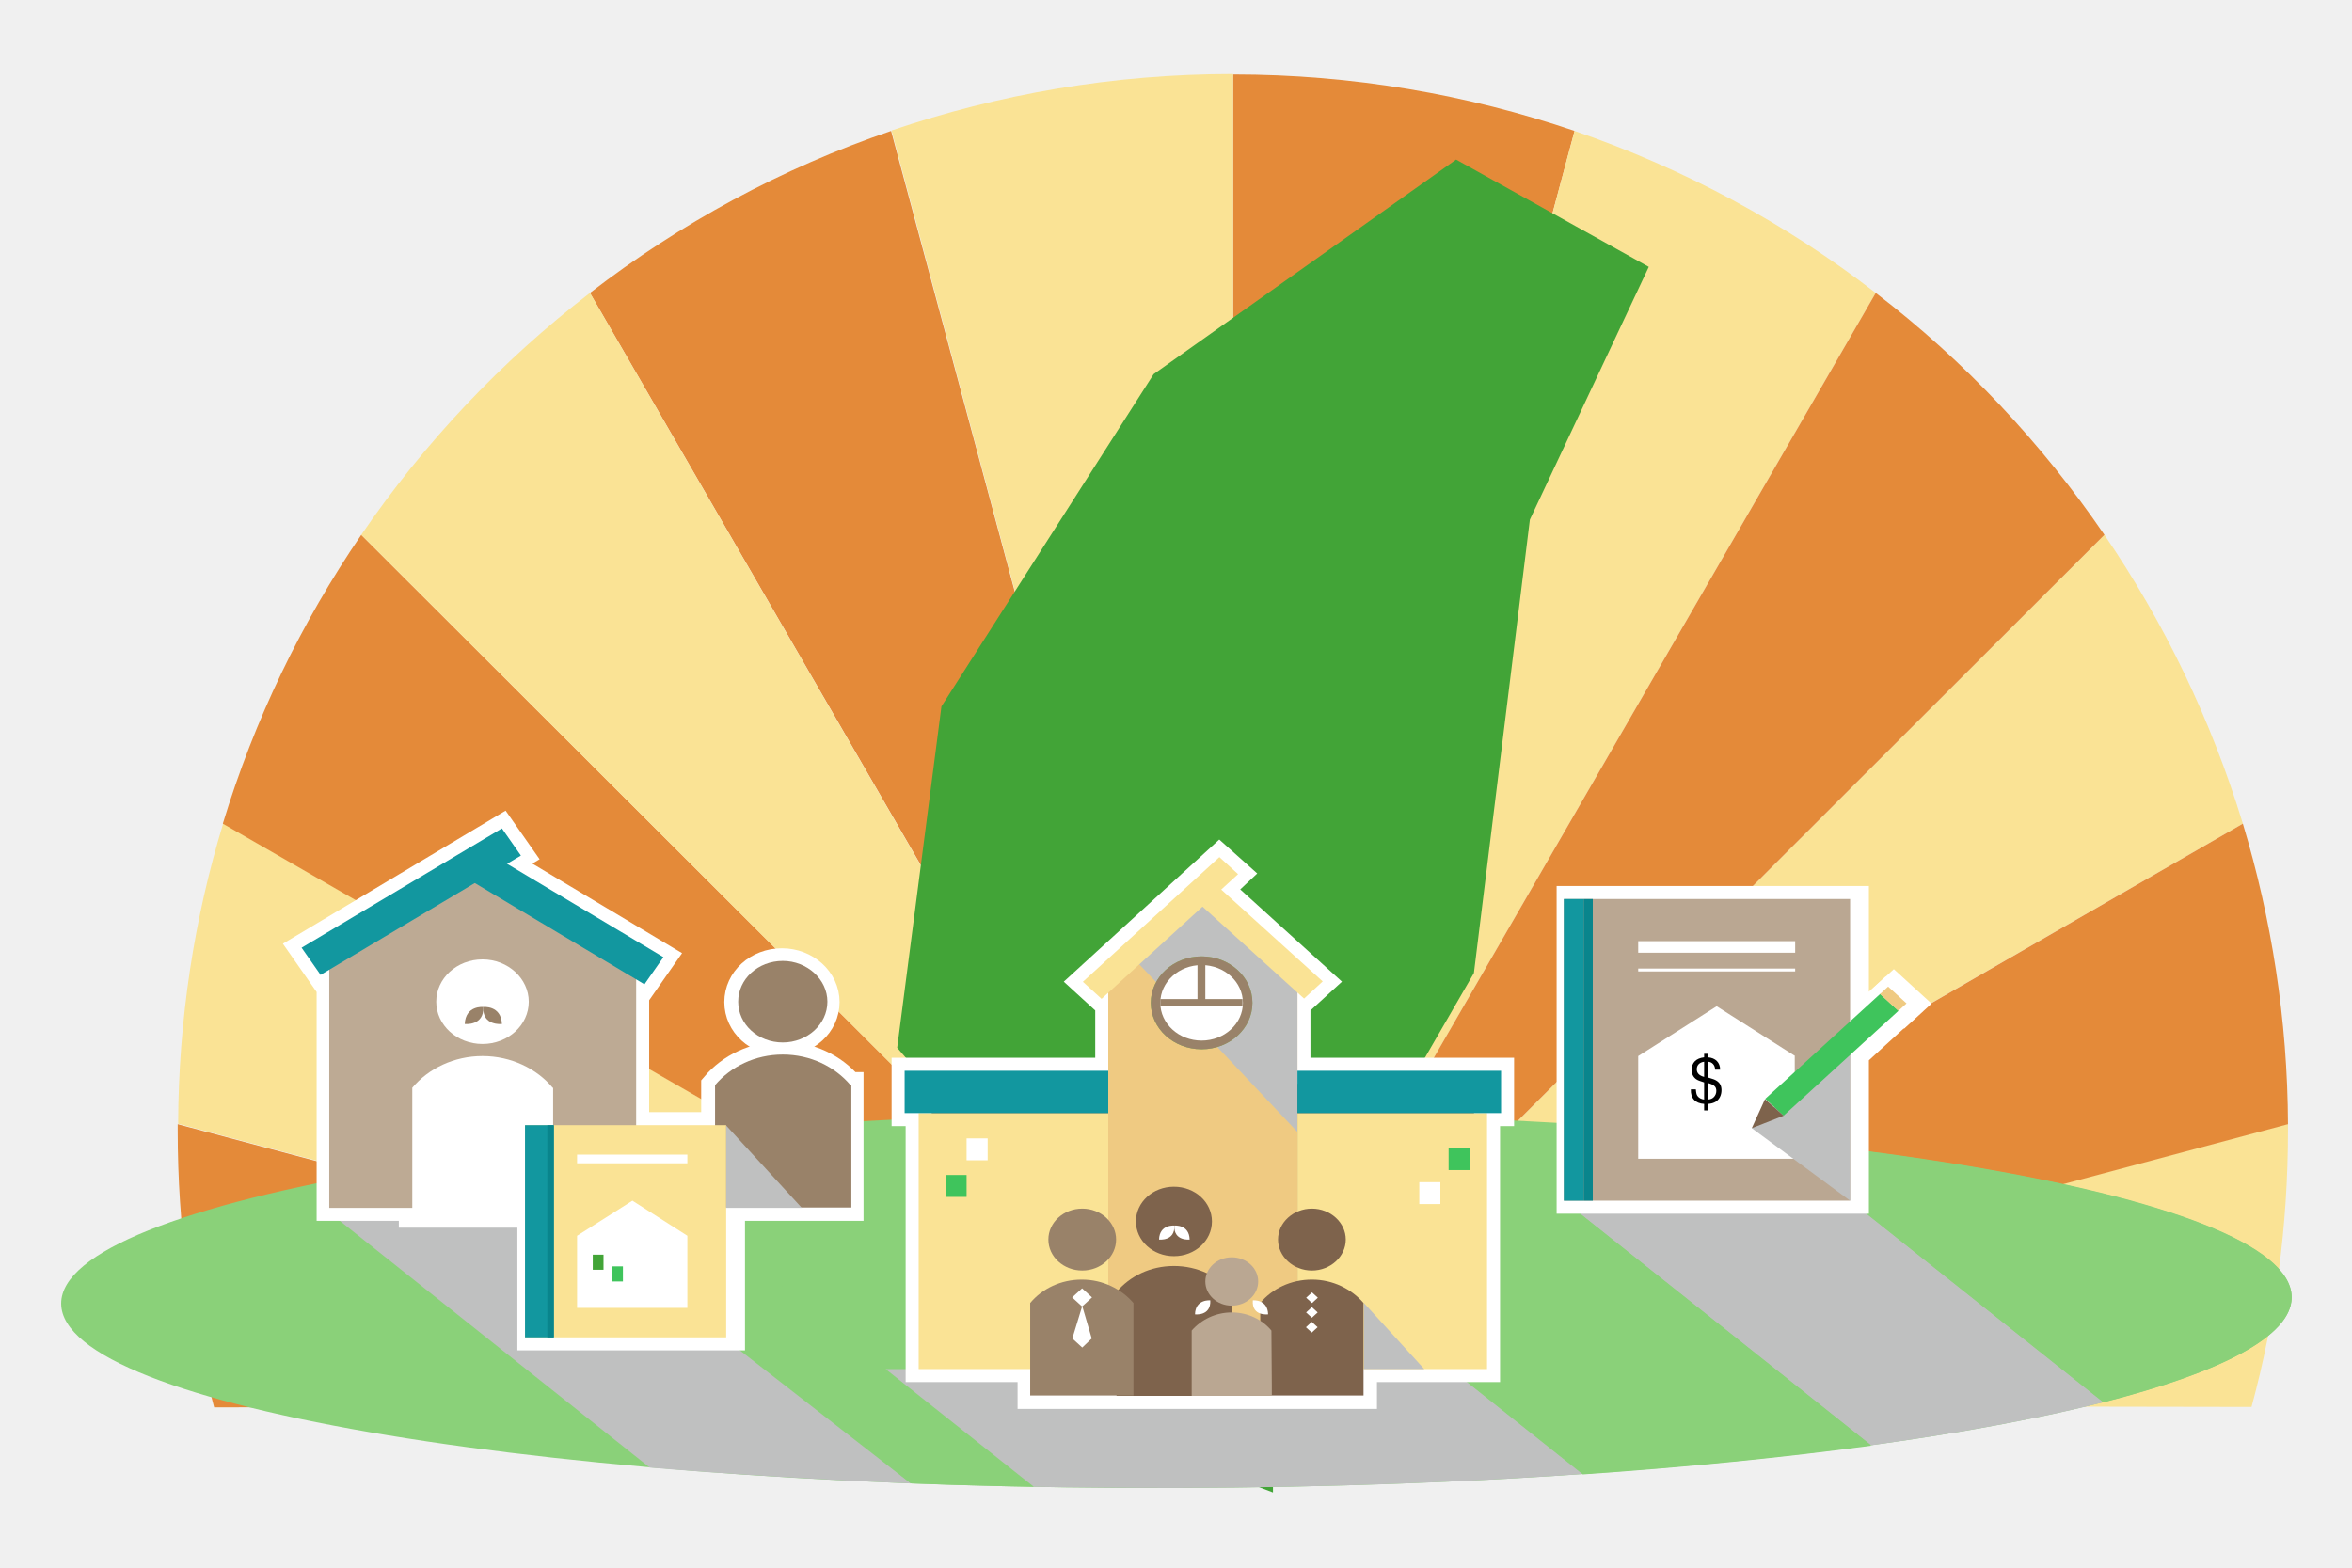
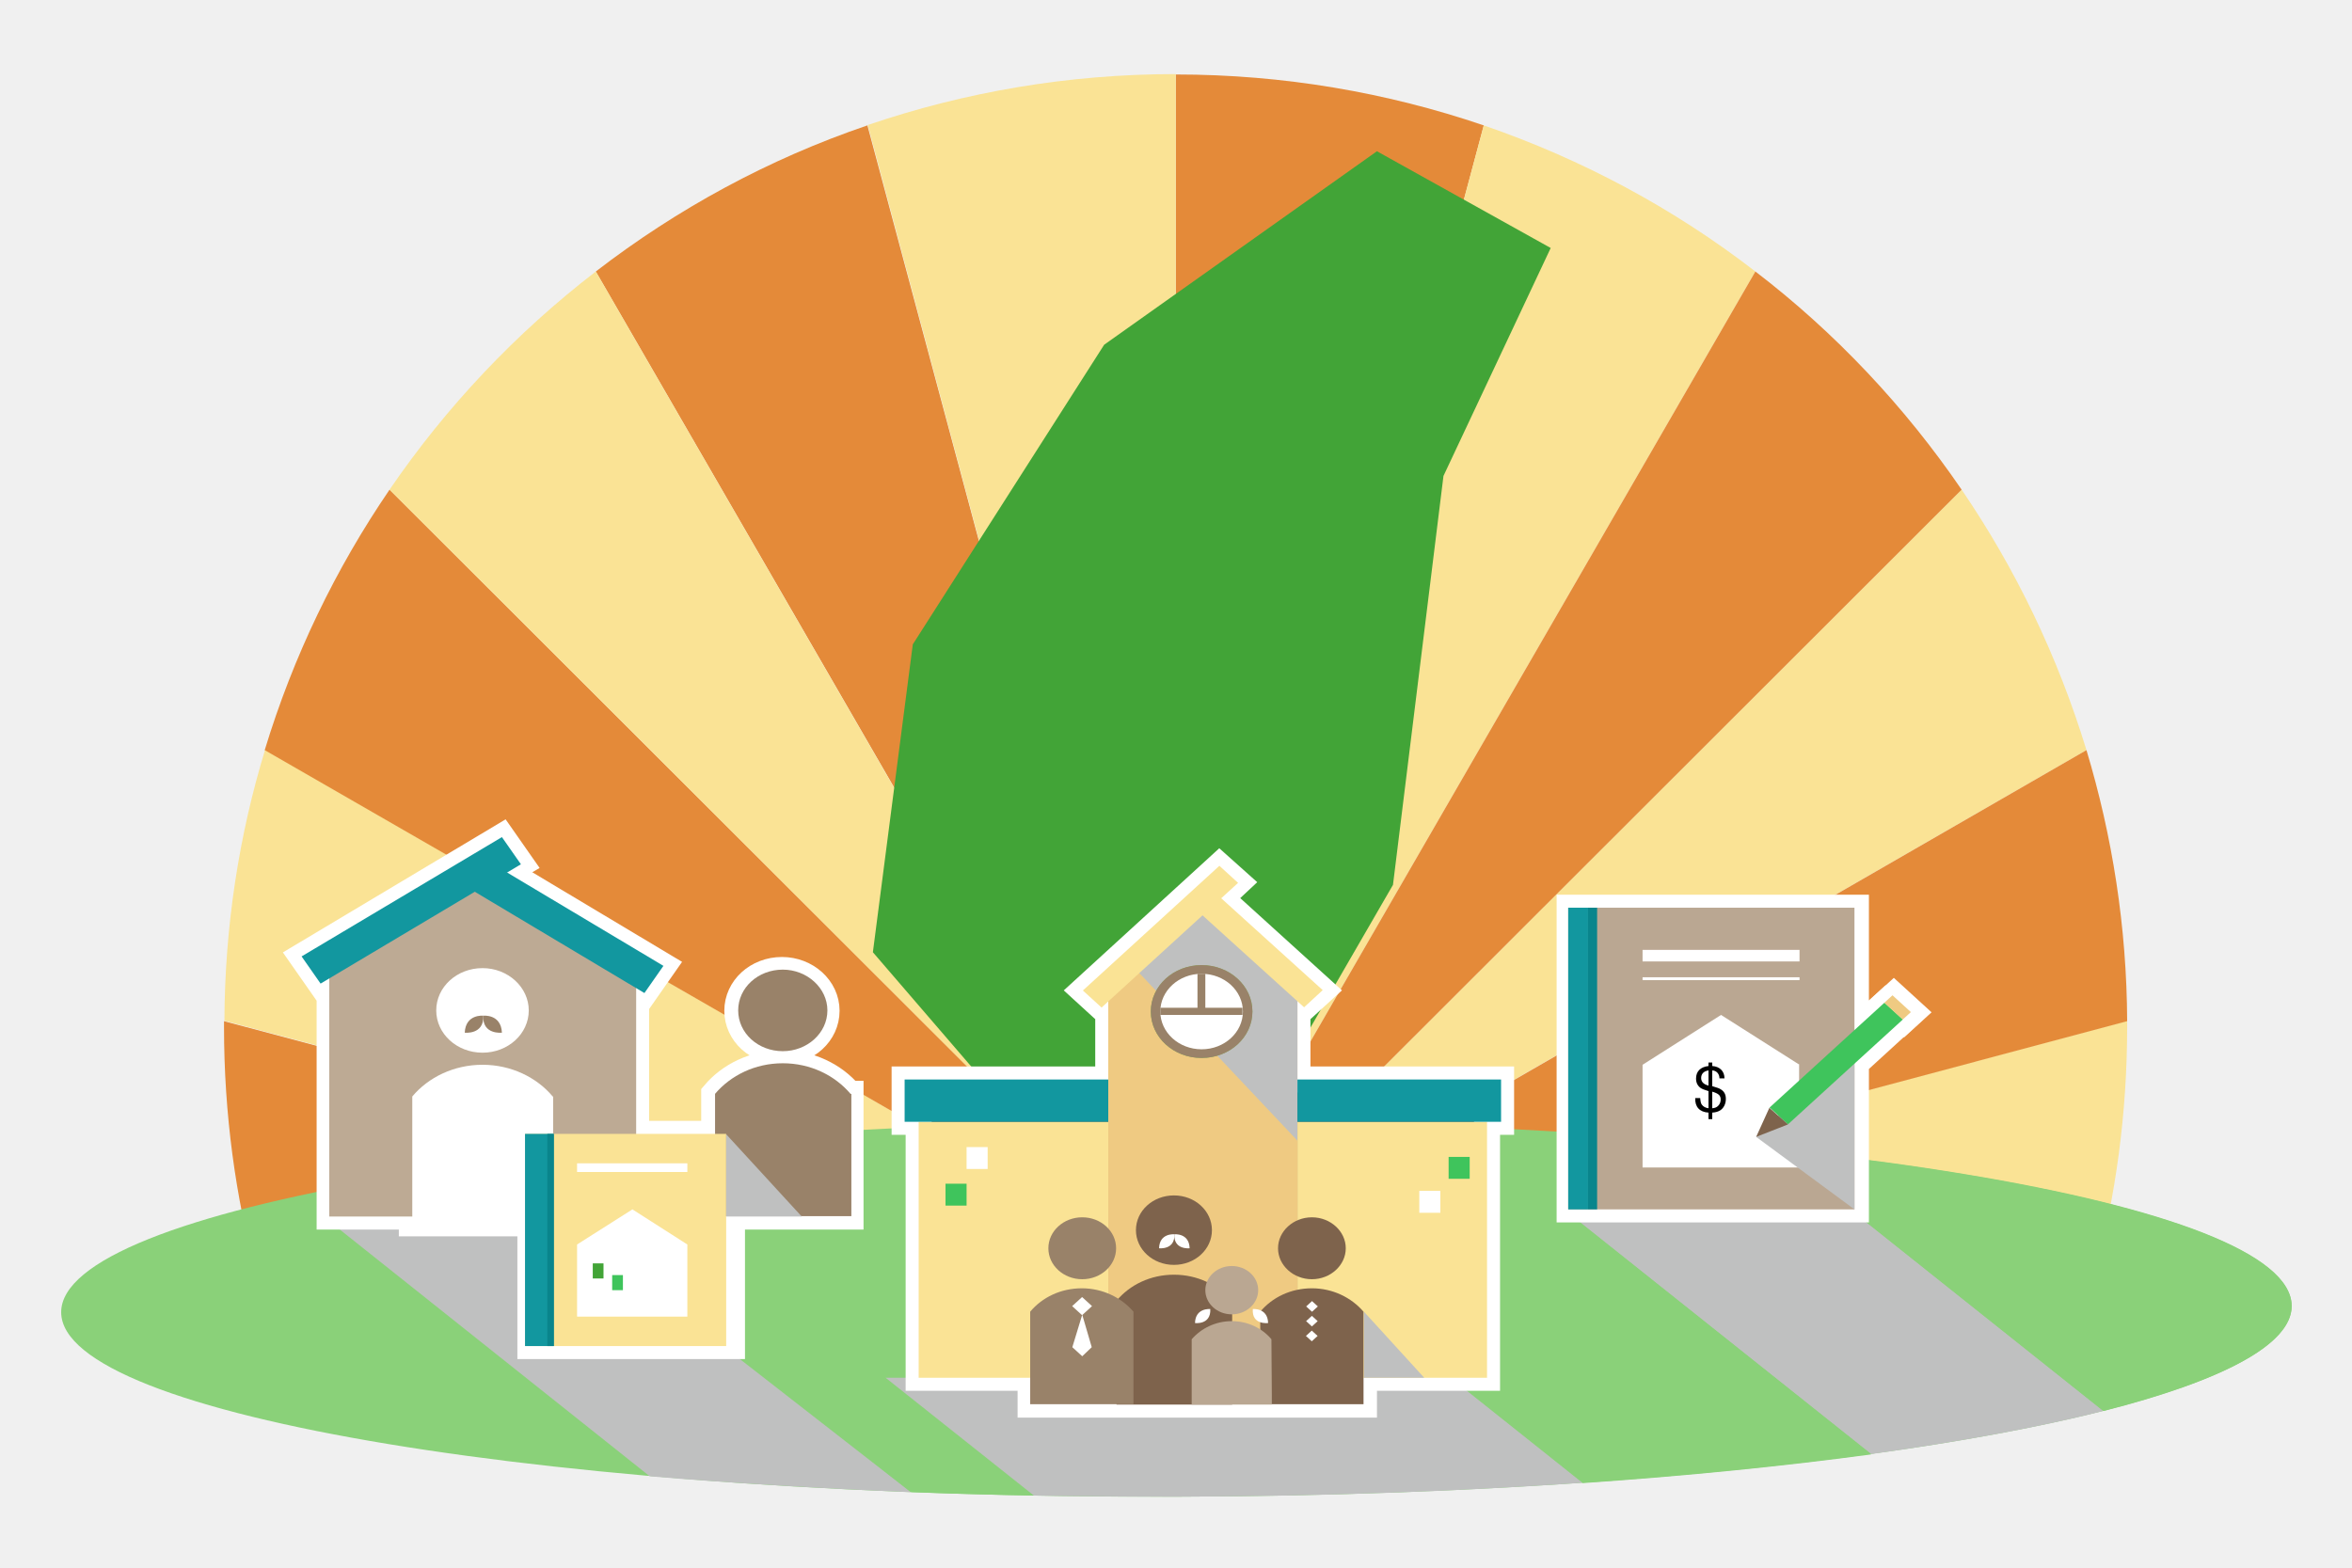
<svg xmlns="http://www.w3.org/2000/svg" width="540px" height="360px" viewBox="0 0 540 360" version="1.1">
  <defs />
  <g id="Page-1" stroke="none" stroke-width="1" fill="none" fill-rule="evenodd">
-     <g id="hp3_1" transform="translate(13, 17)">
-       <g id="Group" transform="translate(0, 0)">
-         <g transform="translate(26.90037, 0)">
-           <rect id="Rectangle-path" fill="#196627" x="243.199" y="305.685" width="-0.15" height="-0.15" />
-           <rect id="Rectangle-path" fill="#196627" x="243.199" y="305.685" width="-0.15" height="-0.15" />
-           <rect id="Rectangle-path" fill="#196627" x="243.199" y="305.685" width="-0.15" height="-0.15" />
-           <rect id="Rectangle-path" fill="#196627" x="243.199" y="305.685" width="-0.15" height="-0.15" />
-           <rect id="Rectangle-path" fill="#196627" x="243.199" y="305.685" width="-0.15" height="-0.15" />
-           <rect id="Rectangle-path" fill="#196627" x="243.199" y="305.685" width="-0.15" height="-0.15" />
-           <path d="M243.199,305.685 L0.897,241.157 L0.897,242.653 C0.897,264.594 3.786,285.938 9.266,306.184 L243.199,305.685 L243.199,305.685 Z" id="Shape" fill="#E48A39" />
-           <path d="M243.199,305.685 L11.358,172.041 C4.683,193.883 1.096,217.121 0.996,241.057 L243.199,305.685 L243.199,305.685 Z" id="Shape" fill="#FAE395" />
-           <path d="M243.199,305.685 L164.69,13.065 C139.483,21.642 116.269,34.309 95.546,50.266 L243.199,305.685 L243.199,305.685 Z" id="Shape" fill="#E48A39" />
-           <path d="M243.199,305.685 L243.199,305.685 L43.041,105.818 C29.292,125.964 18.531,148.205 11.258,172.141 L243.199,305.685 L243.199,305.685 Z" id="Shape" fill="#E48A39" />
-           <path d="M321.609,13.065 C297,4.688 270.598,0.1 243.199,0.1 L243.199,305.785 L321.609,13.065 L321.609,13.065 Z" id="Shape" fill="#E48A39" />
-           <path d="M95.546,50.266 C75.221,65.924 57.487,84.674 43.041,105.818 L243.1,305.685 L95.546,50.266 L95.546,50.266 Z" id="Shape" fill="#FAE395" />
-           <path d="M243.199,305.685 L243.199,305.685 L243.199,0 C215.701,0 189.399,4.588 164.79,12.965 L243.199,305.685 L243.199,305.685 Z" id="Shape" fill="#FAE395" />
-           <path d="M243.199,305.685 L390.753,50.266 C370.129,34.309 346.815,21.742 321.609,13.065 L243.199,305.685 L243.199,305.685 Z" id="Shape" fill="#FAE395" />
-           <rect id="Rectangle-path" fill="#196627" x="243.199" y="305.685" width="-0.15" height="-0.15" />
-           <rect id="Rectangle-path" fill="#196627" x="243.199" y="305.685" width="-0.15" height="-0.15" />
-           <rect id="Rectangle-path" fill="#196627" x="243.199" y="305.685" width="-0.15" height="-0.15" />
-           <path d="M475.041,172.141 C467.768,148.305 457.007,125.964 443.258,105.818 L243.199,305.685 L475.041,172.141 L475.041,172.141 Z" id="Shape" fill="#FAE395" />
-           <path d="M243.199,305.685 L443.258,105.818 C428.812,84.674 411.077,65.824 390.753,50.266 L243.199,305.685 L243.199,305.685 Z" id="Shape" fill="#E48A39" />
-           <path d="M243.199,305.685 L477.033,306.084 C482.513,285.838 485.402,264.495 485.402,242.553 L485.402,241.057 L243.199,305.685 L243.199,305.685 Z" id="Shape" fill="#FAE395" />
-           <path d="M485.402,241.157 C485.303,217.121 481.616,193.983 475.041,172.141 L243.199,305.785 L485.402,241.157 L485.402,241.157 Z" id="Shape" fill="#E48A39" />
-           <rect id="Rectangle-path" fill="#196627" x="243.199" y="305.685" width="-0.15" height="-0.15" />
-         </g>
-         <path d="M251.867,68.916 L321.31,19.648 L365.546,44.282 L338.247,102.327 L325.395,206.449 L279.266,286.237 L279.266,325.731 L265.815,320.645 L251.867,292.021 L192.985,223.604 L203.148,145.213 L251.867,68.916 Z" id="Shape" fill="#42A437" />
-         <path d="M257.247,324.701 C398.661,324.288 513.231,304.66 513.148,280.861 C513.065,257.063 398.359,238.106 256.945,238.519 C115.532,238.933 0.961,258.56 1.045,282.359 C1.128,306.157 115.834,325.115 257.247,324.701 L257.247,324.701 Z" id="Oval" fill="#8AD179" />
-         <path d="M196.117,323.659 L114.844,260.366 L61.263,260.366 L136.182,320.018 C153.536,321.491 176.77,322.879 196.117,323.659 L196.117,323.659 Z" id="Shape" fill="#BFC0C0" />
-         <path d="M101.093,247.968 L196.211,323.659 C205.41,324.006 214.799,324.266 224.377,324.439 L124.801,245.107 C116.551,245.974 108.585,246.928 101.093,247.968 L101.093,247.968 Z" id="Shape" fill="#8AD179" />
-         <path d="M469.902,305.018 L411.769,258.719 L346.049,258.719 L416.606,314.902 C437.185,312.041 455.203,308.746 469.902,305.018 L469.902,305.018 Z" id="Shape" fill="#BFC0C0" />
-         <path d="M320.159,297.388 L190.332,297.388 L224.377,324.439 C235.188,324.613 246.094,324.699 257.285,324.699 C290.192,324.613 321.582,323.486 350.506,321.491 L320.159,297.388 L320.159,297.388 Z" id="Shape" fill="#BFC0C0" />
-         <path d="M513.146,280.915 C513.052,265.655 465.73,252.39 394.509,244.934 L469.997,305.018 C497.214,298.082 513.146,289.759 513.146,280.915 L513.146,280.915 Z" id="Shape" fill="#8AD179" />
-         <path d="M256.905,238.604 C253.396,238.604 249.887,238.604 246.379,238.691 L350.411,321.578 C374.404,319.931 396.69,317.677 416.606,314.989 L322.341,239.905 C301.382,238.951 279.476,238.518 256.905,238.604 L256.905,238.604 Z" id="Shape" fill="#8AD179" />
-         <text id="$" stroke="#FFFFFF" stroke-width="5.978" fill="#3FC45C" font-family="Helvetica" font-size="14.498" font-weight="normal">
-           <tspan x="374.633" y="236.169" fill="#000000">$</tspan>
-         </text>
-         <g transform="translate(55.95203, 172.5372)" stroke="#FFFFFF" fill="#7E634C">
-           <path d="M110.576,49.94 C116.266,49.94 120.818,45.779 120.818,40.577 C120.818,35.374 116.172,31.213 110.576,31.213 C104.886,31.213 100.334,35.374 100.334,40.577 C100.334,45.779 104.886,49.94 110.576,49.94 L110.576,49.94 Z" id="Shape" stroke-width="5.978" />
-           <path d="M110.576,52.628 C104.223,52.628 98.627,55.403 95.024,59.651 L95.024,59.651 L95.024,68.841 L77.1,68.841 L77.1,35.374 L78.997,36.502 L83.359,30.259 L47.417,8.757 L50.641,6.849 L46.279,0.607 L0.285,28.091 L4.647,34.334 L6.733,33.12 L6.733,87.829 L25.605,87.829 L25.605,89.39 L52.823,89.39 L52.823,117.568 L57.944,117.568 L59.461,117.568 L99.101,117.568 L99.101,87.829 L116.456,87.829 L126.319,87.829 L126.319,81.327 L126.319,59.824 L126.319,59.651 L126.129,59.651 C122.525,55.403 116.93,52.628 110.576,52.628 L110.576,52.628 Z" id="Shape" stroke-width="5.978" />
-           <path d="M228.929,38.409 L230.446,39.796 L234.714,35.895 L211.385,14.739 L215.273,11.098 L211.006,7.283 L179.71,35.895 L183.978,39.796 L185.495,38.409 L185.495,56.356 L138.742,56.356 L138.742,66.067 L141.966,66.067 L141.966,124.851 L167.666,124.851 L167.666,126.152 L167.666,131.007 L187.392,131.007 L191.375,131.007 L204.652,131.007 L213.851,131.007 L220.394,131.007 L223.049,131.007 L244.197,131.007 L244.197,126.065 L244.197,124.851 L258.043,124.851 L272.458,124.851 L272.458,66.067 L275.682,66.067 L275.682,56.356 L228.929,56.356 L228.929,38.409 Z" id="Shape" stroke-width="5.978" />
-           <path d="M363.973,38.756 L357.145,44.998 L357.145,16.907 L298.158,16.907 L295.977,16.907 L291.425,16.907 L291.425,86.182 L295.977,86.182 L298.158,86.182 L357.145,86.182 L357.145,52.628 L368.145,42.571 L363.973,38.756 Z" id="Shape" stroke-width="5.978" />
-           <path d="M363.98,38.78 L365.858,37.065 L370.087,40.927 L368.209,42.642 L363.98,38.78 L363.98,38.78 Z" id="Rectangle-path" stroke-width="5.978" />
-         </g>
-         <g transform="translate(55.48313, 172.5372)">
-           <g>
-             <g id="Shape">
+     <g id="hp3_1" transform="translate(14, 17)">
+       <g id="Page-1">
+         <g id="hp3_1">
+           <g id="Group">
+             <g id="Group-+-Shape" transform="translate(35.81143, 0.012766)">
+               <g id="Group" transform="translate(0.811989, 0)">
+                 <rect id="Rectangle-path" fill="#196627" x="219.192" y="275.544" width="-0.135" height="-0.135" />
+                 <rect id="Rectangle-path" fill="#196627" x="219.192" y="275.544" width="-0.135" height="-0.135" />
+                 <rect id="Rectangle-path" fill="#196627" x="219.192" y="275.544" width="-0.135" height="-0.135" />
+                 <rect id="Rectangle-path" fill="#196627" x="219.192" y="275.544" width="-0.135" height="-0.135" />
+                 <rect id="Rectangle-path" fill="#196627" x="219.192" y="275.544" width="-0.135" height="-0.135" />
+                 <rect id="Rectangle-path" fill="#196627" x="219.192" y="275.544" width="-0.135" height="-0.135" />
+                 <path d="M219.327,275.679 L0.809,217.485 L0.809,218.834 C0.809,238.622 3.414,257.87 8.356,276.129 L219.327,275.679 L219.327,275.679 Z" id="Shape" fill="#E48A39" />
+                 <path d="M219.327,275.679 L10.243,155.154 C4.223,174.852 0.988,195.809 0.899,217.395 L219.327,275.679 L219.327,275.679 Z" id="Shape" fill="#FAE395" />
+                 <path d="M219.327,275.679 L148.524,11.783 C125.792,19.518 104.856,30.941 86.167,45.332 L219.327,275.679 L219.327,275.679 Z" id="Shape" fill="#E48A39" />
+                 <path d="M219.327,275.679 L219.327,275.679 L38.816,95.431 C26.416,113.6 16.712,133.657 10.153,155.244 L219.327,275.679 L219.327,275.679 Z" id="Shape" fill="#E48A39" />
+                 <path d="M290.04,11.783 C267.847,4.227 244.036,0.09 219.327,0.09 L219.327,275.769 L290.04,11.783 L290.04,11.783 Z" id="Shape" fill="#E48A39" />
+                 <path d="M86.167,45.332 C67.838,59.453 51.844,76.363 38.816,95.431 L219.237,275.679 L86.167,45.332 L86.167,45.332 Z" id="Shape" fill="#FAE395" />
+                 <path d="M219.327,275.679 L219.327,275.679 L219.327,0 C194.528,0 170.807,4.137 148.614,11.693 L219.327,275.679 L219.327,275.679 Z" id="Shape" fill="#FAE395" />
+                 <path d="M219.327,275.679 L352.397,45.332 C333.797,30.941 312.772,19.608 290.04,11.783 L219.327,275.679 L219.327,275.679 Z" id="Shape" fill="#FAE395" />
+                 <rect id="Rectangle-path" fill="#196627" x="219.192" y="275.544" width="-0.135" height="-0.135" />
+                 <rect id="Rectangle-path" fill="#196627" x="219.192" y="275.544" width="-0.135" height="-0.135" />
+                 <rect id="Rectangle-path" fill="#196627" x="219.192" y="275.544" width="-0.135" height="-0.135" />
+                 <path d="M428.411,155.244 C421.852,133.747 412.148,113.6 399.748,95.431 L219.327,275.679 L428.411,155.244 L428.411,155.244 Z" id="Shape" fill="#FAE395" />
+                 <path d="M219.327,275.679 L399.748,95.431 C386.72,76.363 370.726,59.363 352.397,45.332 L219.327,275.679 L219.327,275.679 Z" id="Shape" fill="#E48A39" />
+                 <path d="M219.327,275.679 L430.208,276.039 C435.15,257.78 437.755,238.532 437.755,218.744 L437.755,217.395 L219.327,275.679 L219.327,275.679 Z" id="Shape" fill="#FAE395" />
+                 <path d="M437.755,217.485 C437.666,195.809 434.341,174.941 428.411,155.244 L219.327,275.769 L437.755,217.485 L437.755,217.485 Z" id="Shape" fill="#E48A39" />
+                 <rect id="Rectangle-path" fill="#196627" x="219.192" y="275.544" width="-0.135" height="-0.135" />
+               </g>
+               <path d="M203.696,62.151 L266.322,17.719 L306.216,39.935 L281.597,92.283 L270.006,186.184 L228.405,258.14 L228.405,293.758 L216.275,289.171 L203.696,263.357 L150.594,201.655 L159.759,130.959 L203.696,62.151 L203.696,62.151 Z" id="Shape" fill="#42A437" />
+             </g>
+             <path d="M256.247,326.701 C397.661,326.288 512.231,306.66 512.148,282.861 C512.065,259.063 397.359,240.106 255.945,240.519 C114.532,240.933 -0.039,260.56 0.045,284.359 C0.128,308.157 114.834,327.115 256.247,326.701 L256.247,326.701 L256.247,326.701 Z" id="Oval" fill="#8AD179" />
+             <path d="M195.117,325.659 L113.844,262.366 L60.263,262.366 L135.182,322.018 C152.536,323.491 175.77,324.879 195.117,325.659 L195.117,325.659 L195.117,325.659 Z" id="Shape" fill="#BFC0C0" />
+             <path d="M100.093,249.968 L195.211,325.659 C204.41,326.006 213.799,326.266 223.377,326.439 L123.801,247.107 C115.551,247.974 107.585,248.928 100.093,249.968 L100.093,249.968 L100.093,249.968 Z" id="Shape" fill="#8AD179" />
+             <path d="M468.902,307.018 L410.769,260.719 L345.049,260.719 L415.606,316.902 C436.185,314.041 454.203,310.746 468.902,307.018 L468.902,307.018 L468.902,307.018 Z" id="Shape" fill="#BFC0C0" />
+             <path d="M319.159,299.388 L189.332,299.388 L223.377,326.439 C234.188,326.613 245.094,326.699 256.285,326.699 C289.192,326.613 320.582,325.486 349.506,323.491 L319.159,299.388 L319.159,299.388 Z" id="Shape" fill="#BFC0C0" />
+             <path d="M512.146,282.915 C512.052,267.655 464.73,254.39 393.509,246.934 L468.997,307.018 C496.214,300.082 512.146,291.759 512.146,282.915 L512.146,282.915 L512.146,282.915 Z" id="Shape" fill="#8AD179" />
+             <path d="M255.905,240.604 C252.396,240.604 248.887,240.604 245.379,240.691 L349.411,323.578 C373.404,321.931 395.69,319.677 415.606,316.989 L321.341,241.905 C300.382,240.951 278.476,240.518 255.905,240.604 L255.905,240.604 L255.905,240.604 Z" id="Shape" fill="#8AD179" />
+             <g id="$" transform="translate(373, 224)" stroke="#FFFFFF" font-weight="normal" font-family="Helvetica" stroke-width="5.978" fill="#000000" font-size="14.498">
+               <text>
+                 <tspan x="0.633" y="14.169">$</tspan>
+               </text>
+             </g>
+             <g transform="translate(54.95203, 174.5372)" stroke="#FFFFFF" fill="#7E634C">
+               <path d="M110.576,49.94 C116.266,49.94 120.818,45.779 120.818,40.577 C120.818,35.374 116.172,31.213 110.576,31.213 C104.886,31.213 100.334,35.374 100.334,40.577 C100.334,45.779 104.886,49.94 110.576,49.94 L110.576,49.94 L110.576,49.94 Z" id="Shape" stroke-width="5.978" />
+               <path d="M110.576,52.628 C104.223,52.628 98.627,55.403 95.024,59.651 L95.024,59.651 L95.024,68.841 L77.1,68.841 L77.1,35.374 L78.997,36.502 L83.359,30.259 L47.417,8.757 L50.641,6.849 L46.279,0.607 L0.285,28.091 L4.647,34.334 L6.733,33.12 L6.733,87.829 L25.605,87.829 L25.605,89.39 L52.823,89.39 L52.823,117.568 L57.944,117.568 L59.461,117.568 L99.101,117.568 L99.101,87.829 L116.456,87.829 L126.319,87.829 L126.319,81.327 L126.319,59.824 L126.319,59.651 L126.129,59.651 C122.525,55.403 116.93,52.628 110.576,52.628 L110.576,52.628 L110.576,52.628 Z" id="Shape" stroke-width="5.978" />
+               <path d="M228.929,38.409 L230.446,39.796 L234.714,35.895 L211.385,14.739 L215.273,11.098 L211.006,7.283 L179.71,35.895 L183.978,39.796 L185.495,38.409 L185.495,56.356 L138.742,56.356 L138.742,66.067 L141.966,66.067 L141.966,124.851 L167.666,124.851 L167.666,126.152 L167.666,131.007 L187.392,131.007 L191.375,131.007 L204.652,131.007 L213.851,131.007 L220.394,131.007 L223.049,131.007 L244.197,131.007 L244.197,126.065 L244.197,124.851 L258.043,124.851 L272.458,124.851 L272.458,66.067 L275.682,66.067 L275.682,56.356 L228.929,56.356 L228.929,38.409 L228.929,38.409 Z" id="Shape" stroke-width="5.978" />
+               <path d="M363.973,38.756 L357.145,44.998 L357.145,16.907 L298.158,16.907 L295.977,16.907 L291.425,16.907 L291.425,86.182 L295.977,86.182 L298.158,86.182 L357.145,86.182 L357.145,52.628 L368.145,42.571 L363.973,38.756 L363.973,38.756 Z" id="Shape" stroke-width="5.978" />
+               <path d="M363.98,38.78 L365.858,37.065 L370.087,40.927 L368.209,42.642 L363.98,38.78 L363.98,38.78 Z" id="Rectangle-path" stroke-width="5.978" />
+             </g>
+             <g transform="translate(54.48313, 174.5372)">
              <g>
-                 <path d="M77.574,29.219 L77.574,87.829 L7.113,87.829 L7.113,26.271 L41.917,10.751 L77.574,29.219 Z" fill="#BDAA94" />
-                 <path d="M79.471,36.502 L39.546,12.659 L43.908,6.416 L83.833,30.259 L79.471,36.502 Z" fill="#12979F" />
-                 <path d="M5.121,34.334 L51.115,6.936 L46.753,0.694 L0.759,28.091 L5.121,34.334 Z" fill="#12979F" />
+                 <g id="Shape">
+                   <g id="Group">
+                     <path d="M77.574,29.219 L77.574,87.829 L7.113,87.829 L7.113,26.271 L41.917,10.751 L77.574,29.219 L77.574,29.219 Z" id="Shape" fill="#BDAA94" />
+                     <path d="M79.471,36.502 L39.546,12.659 L43.908,6.416 L83.833,30.259 L79.471,36.502 L79.471,36.502 Z" id="Shape" fill="#12979F" />
+                     <path d="M5.121,34.334 L51.115,6.936 L46.753,0.694 L0.759,28.091 L5.121,34.334 L5.121,34.334 Z" id="Shape" fill="#12979F" />
+                   </g>
+                   <g id="Group" transform="translate(25.60517, 30.34575)">
+                     <g id="Shape" fill="#FFFFFF">
+                       <path d="M27.312,10.144 C27.312,15.52 22.57,19.855 16.691,19.855 C10.811,19.855 6.069,15.52 6.069,10.144 C6.069,4.769 10.811,0.434 16.691,0.434 C22.57,0.434 27.312,4.855 27.312,10.144 L27.312,10.144 L27.312,10.144 Z" />
+                       <path d="M32.813,29.912 C29.114,25.49 23.234,22.629 16.691,22.629 C10.147,22.629 4.268,25.49 0.569,29.912 L0.569,29.912 L0.569,52.455 L0.569,59.044 L32.907,59.044 L32.907,52.368 L32.907,30.086 L32.907,29.912 L32.813,29.912 L32.813,29.912 Z" />
+                     </g>
+                     <path d="M16.88,11.358 C16.88,11.358 12.803,10.924 12.613,15.26 C12.613,15.26 17.07,15.78 16.88,11.358 L16.88,11.358 L16.88,11.358 Z" id="Shape" fill="#998269" />
+                     <path d="M16.88,11.358 C16.88,11.358 20.958,10.924 21.148,15.26 C21.148,15.26 16.596,15.78 16.88,11.358 L16.88,11.358 L16.88,11.358 Z" id="Shape" fill="#998269" />
+                   </g>
+                 </g>
+                 <g id="Shape" transform="translate(94.83395, 30.34575)" fill="#998269">
+                   <path d="M26.648,10.144 C26.648,15.346 22.001,19.508 16.406,19.508 C10.716,19.508 6.164,15.346 6.164,10.144 C6.164,4.942 10.716,0.78 16.406,0.78 C22.001,0.78 26.648,5.029 26.648,10.144 L26.648,10.144 L26.648,10.144 Z" />
+                   <path d="M31.959,29.305 C28.355,25.057 22.76,22.282 16.406,22.282 C10.052,22.282 4.457,25.057 0.854,29.305 L0.854,29.305 L0.854,51.068 L0.854,57.397 L32.149,57.397 L32.149,50.894 L32.149,29.479 L32.149,29.305 L31.959,29.305 L31.959,29.305 Z" />
+                 </g>
+                 <g transform="translate(51.67923, 68.49468)">
+                   <rect id="Rectangle-path" fill="#FAE395" x="0.379" y="0.347" width="46.184" height="48.727" />
+                   <rect id="Rectangle-path" fill="#12979F" x="0.379" y="0.347" width="6.544" height="48.727" />
+                   <rect id="Rectangle-path" fill="#09858C" x="5.5" y="0.347" width="1.517" height="48.727" />
+                   <path d="M25.036,17.687 L12.328,25.751 L12.328,42.311 L37.649,42.311 L37.649,25.751 L25.036,17.687 L25.036,17.687 Z" id="Shape" fill="#FFFFFF" />
+                   <rect id="Rectangle-path" fill="#FFFFFF" x="12.328" y="7.11" width="25.321" height="1.994" />
+                   <rect id="Rectangle-path" fill="#42A437" x="15.932" y="30.086" width="2.466" height="3.468" />
+                   <rect id="Rectangle-path" fill="#3FC45C" x="20.389" y="32.773" width="2.466" height="3.468" />
+                 </g>
              </g>
-               <g transform="translate(25.60517, 30.34575)">
-                 <g fill="#FFFFFF">
-                   <path d="M27.312,10.144 C27.312,15.52 22.57,19.855 16.691,19.855 C10.811,19.855 6.069,15.52 6.069,10.144 C6.069,4.769 10.811,0.434 16.691,0.434 C22.57,0.434 27.312,4.855 27.312,10.144 L27.312,10.144 Z" />
-                   <path d="M32.813,29.912 C29.114,25.49 23.234,22.629 16.691,22.629 C10.147,22.629 4.268,25.49 0.569,29.912 L0.569,29.912 L0.569,52.455 L0.569,59.044 L32.907,59.044 L32.907,52.368 L32.907,30.086 L32.907,29.912 L32.813,29.912 L32.813,29.912 Z" />
+               <path d="M98.243,68.928 L115.597,87.829 L98.243,87.829 L98.243,68.928 L98.243,68.928 Z" id="Shape" fill="#BFC0C0" />
+             </g>
+             <g transform="translate(193.4096, 181.4734)">
+               <g>
+                 <g>
+                   <g transform="translate(40.7786, 0)">
+                     <path d="M49.693,26.444 L49.693,117.915 L6.259,117.915 L6.259,26.618 L27.123,7.977 L49.693,26.444 L49.693,26.444 Z" id="Shape" fill="#EFCA82" />
+                     <path d="M11.665,23.149 L49.693,63.466 L49.693,29.479 L28.071,7.977 L11.665,23.149 L11.665,23.149 Z" id="Shape" fill="#BFC0C0" />
+                     <g transform="translate(15.17343, 22.54255)">
+                       <path d="M24.183,11.271 C24.183,17.167 18.967,21.936 12.518,21.936 C6.069,21.936 0.854,17.167 0.854,11.271 C0.854,5.376 6.069,0.607 12.518,0.607 C18.967,0.607 24.183,5.376 24.183,11.271 L24.183,11.271 L24.183,11.271 Z" id="Shape" fill="#85BA54" />
+                       <ellipse id="Oval" fill="#FFFFFF" cx="12.518" cy="11.271" rx="9.483" ry="8.67" />
+                       <rect id="Rectangle-path" fill="#85BA54" x="3.035" y="10.404" width="18.872" height="1.647" />
+                       <rect id="Rectangle-path" fill="#85BA54" x="11.57" y="2.601" width="1.802" height="8.67" />
+                     </g>
+                     <g id="Rectangle-path" fill="#FAE395">
+                       <path d="M30.239,6.03 L55.496,28.896 L51.218,32.837 L25.962,9.971 L30.239,6.03 L30.239,6.03 Z" id="Shape" />
+                       <path d="M31.774,0.346 L36.066,4.265 L4.723,32.9 L0.43,28.981 L31.774,0.346 L31.774,0.346 Z" id="Shape" />
+                     </g>
+                   </g>
+                   <rect id="Rectangle-path" fill="#FAE395" x="90.472" y="59.131" width="43.529" height="58.784" />
+                   <rect id="Rectangle-path" fill="#12979F" x="90.472" y="49.42" width="46.753" height="9.711" />
+                   <rect id="Rectangle-path" fill="#FAE395" x="3.509" y="59.131" width="43.529" height="58.784" />
+                   <rect id="Rectangle-path" fill="#12979F" x="0.285" y="49.42" width="46.753" height="9.711" />
+                   <g transform="translate(55.95203, 22.54255)">
+                     <path d="M24.183,11.271 C24.183,17.167 18.967,21.936 12.518,21.936 C6.069,21.936 0.854,17.167 0.854,11.271 C0.854,5.376 6.069,0.607 12.518,0.607 C18.967,0.607 24.183,5.376 24.183,11.271 L24.183,11.271 L24.183,11.271 Z" id="Shape" fill="#998269" />
+                     <ellipse id="Oval" fill="#FFFFFF" cx="12.518" cy="11.271" rx="9.483" ry="8.67" />
+                     <rect id="Rectangle-path" fill="#998269" x="3.035" y="10.404" width="18.872" height="1.647" />
+                     <rect id="Rectangle-path" fill="#998269" x="11.57" y="2.601" width="1.802" height="8.67" />
+                   </g>
+                   <rect id="Rectangle-path" fill="#FFFFFF" x="14.51" y="64.94" width="4.837" height="5.029" />
+                   <rect id="Rectangle-path" fill="#3FC45C" x="9.673" y="73.35" width="4.837" height="5.029" />
+                   <rect id="Rectangle-path" fill="#3FC45C" x="125.181" y="67.194" width="4.837" height="5.029" />
+                   <rect id="Rectangle-path" fill="#FFFFFF" x="118.448" y="74.997" width="4.837" height="5.029" />
                </g>
-                 <path d="M16.88,11.358 C16.88,11.358 12.803,10.924 12.613,15.26 C12.613,15.26 17.07,15.78 16.88,11.358 L16.88,11.358 Z" fill="#998269" />
-                 <path d="M16.88,11.358 C16.88,11.358 20.958,10.924 21.148,15.26 C21.148,15.26 16.596,15.78 16.88,11.358 L16.88,11.358 Z" fill="#998269" />
+                 <g transform="translate(28.45019, 75.43085)">
+                   <g transform="translate(53.10701, 5.202128)">
+                     <g id="Shape" fill="#7E634C">
+                       <path d="M20.01,7.543 C20.01,11.445 16.501,14.653 12.234,14.653 C7.966,14.653 4.457,11.445 4.457,7.543 C4.457,3.641 7.966,0.434 12.234,0.434 C16.501,0.434 20.01,3.641 20.01,7.543 L20.01,7.543 L20.01,7.543 Z" />
+                       <path d="M24.088,22.109 C21.338,18.901 17.07,16.734 12.234,16.734 C7.397,16.734 3.13,18.814 0.379,22.109 L0.379,22.109 L0.379,38.582 L0.379,43.351 L24.088,43.351 L24.088,38.409 L24.088,22.109 L24.088,22.109 Z" />
+                     </g>
+                     <g transform="translate(10.43173, 19.07447)" fill="#FFFFFF">
+                       <path d="M1.829,0.598 L3.171,1.822 L1.83,3.049 L0.488,1.826 L1.829,0.598 L1.829,0.598 Z" id="Rectangle-path" />
+                       <path d="M1.802,6.416 L0.474,5.202 L1.802,3.988 L3.13,5.202 L1.802,6.416 L1.802,6.416 Z" id="Shape" />
+                       <path d="M1.773,7.373 L3.115,8.597 L1.774,9.825 L0.431,8.601 L1.773,7.373 L1.773,7.373 Z" id="Rectangle-path" />
+                     </g>
+                   </g>
+                   <g id="Shape" transform="translate(19.91513, 0)">
+                     <g id="Group" fill="#7E634C">
+                       <path d="M22.476,8.584 C22.476,13.005 18.587,16.56 13.751,16.56 C8.914,16.56 5.026,13.005 5.026,8.584 C5.026,4.162 8.914,0.607 13.751,0.607 C18.587,0.607 22.476,4.162 22.476,8.584 L22.476,8.584 L22.476,8.584 Z" id="Shape" />
+                       <path d="M26.933,24.797 C23.898,21.155 19.156,18.814 13.751,18.814 C8.345,18.814 3.604,21.155 0.569,24.797 L0.569,24.797 L0.569,43.264 L0.569,48.64 L27.123,48.64 L27.123,43.178 L27.123,24.97 L27.123,24.884 L26.933,24.884 L26.933,24.797 L26.933,24.797 Z" id="Shape" />
+                     </g>
+                     <path d="M13.846,9.537 C13.846,9.537 10.432,9.19 10.337,12.745 C10.337,12.745 14.035,13.179 13.846,9.537 L13.846,9.537 L13.846,9.537 Z" fill="#FFFFFF" />
+                     <path d="M13.846,9.537 C13.846,9.537 17.26,9.19 17.355,12.745 C17.355,12.745 13.656,13.179 13.846,9.537 L13.846,9.537 L13.846,9.537 Z" fill="#FFFFFF" />
+                   </g>
+                   <g transform="translate(36.98524, 16.4734)">
+                     <g fill="#BAA792">
+                       <ellipse id="Oval" cx="9.958" cy="5.896" rx="6.069" ry="5.549" />
+                       <path d="M19.062,17.167 C16.975,14.653 13.656,13.005 9.958,13.005 C6.259,13.005 2.94,14.653 0.759,17.167 L0.759,17.167 L0.759,29.999 L0.759,32.166 L19.156,32.166 L19.156,29.912 L19.062,17.167 L19.062,17.167 Z" id="Shape" />
+                     </g>
+                     <path d="M5.026,10.231 C5.026,10.231 1.612,9.884 1.517,13.439 C1.423,13.439 5.216,13.959 5.026,10.231 L5.026,10.231 L5.026,10.231 Z" id="Shape" fill="#FFFFFF" />
+                     <path d="M14.794,10.231 C14.794,10.231 18.208,9.884 18.303,13.439 C18.303,13.439 14.51,13.959 14.794,10.231 L14.794,10.231 L14.794,10.231 Z" id="Shape" fill="#FFFFFF" />
+                   </g>
+                   <g transform="translate(0, 5.202128)">
+                     <g fill="#998269">
+                       <ellipse id="Oval" cx="12.613" cy="7.543" rx="7.776" ry="7.11" />
+                       <path d="M24.372,22.109 C21.622,18.901 17.355,16.734 12.518,16.734 C7.682,16.734 3.414,18.814 0.664,22.109 L0.664,22.109 L0.664,38.582 L0.664,43.351 L24.372,43.351 L24.372,38.409 L24.372,22.109 L24.372,22.109 Z" id="Shape" />
+                     </g>
+                     <g transform="translate(9.483395, 18.20745)" fill="#FFFFFF">
+                       <path d="M3.097,0.537 L5.376,2.62 L3.093,4.703 L0.814,2.621 L3.097,0.537 L3.097,0.537 Z" id="Rectangle-path" />
+                       <path d="M3.13,14.132 L0.854,12.052 L3.13,4.595 L5.311,12.052 L3.13,14.132 L3.13,14.132 Z" id="Shape" />
+                     </g>
+                   </g>
+                 </g>
+               </g>
+               <path d="M105.74,102.742 L119.586,117.915 L105.74,117.915 L105.74,102.742 L105.74,102.742 Z" id="Shape" fill="#BFC0C0" />
+             </g>
+             <g transform="translate(345.1956, 190.0106)">
+               <g transform="translate(0, 1)">
+                 <rect id="Rectangle-path" fill="#BAA792" x="0.854" y="0.434" width="65.72" height="69.275" />
+                 <rect id="Rectangle-path" fill="#12979F" x="0.854" y="0.434" width="4.552" height="69.275" />
+                 <rect id="Rectangle-path" fill="#09858C" x="5.406" y="0.434" width="2.086" height="69.275" />
+                 <path d="M35.942,25.057 L17.924,36.502 L17.924,60.085 L53.866,60.085 L53.866,36.502 L53.961,36.502 L35.942,25.057 L35.942,25.057 Z" id="Shape" fill="#FFFFFF" />
+                 <text id="$" fill="#000000" font-family="Helvetica" font-size="14.498" font-weight="normal">
+                   <tspan x="29.437" y="47.158">$</tspan>
+                 </text>
+                 <path d="M17.924,11.445 L53.961,11.445" id="Shape" stroke="#FFFFFF" stroke-width="2.657" />
+                 <path d="M17.924,16.734 L53.961,16.734" id="Shape" stroke="#FFFFFF" stroke-width="0.664" />
+               </g>
+               <path d="M44.003,54.062 L66.573,70.709 L66.573,32.733 L44.003,54.062 L44.003,54.062 Z" id="Shape" fill="#BFC0C0" />
+               <g transform="translate(43.62362, 20.94149)">
+                 <path d="M29.844,2.293 L34.068,6.152 L7.683,30.242 L3.459,26.383 L29.844,2.293 L29.844,2.293 Z" id="Rectangle-path" fill="#3FC45C" />
+                 <path d="M31.681,0.604 L35.905,4.463 L34.026,6.18 L29.802,2.321 L31.681,0.604 L31.681,0.604 Z" id="Rectangle-path" fill="#EFCA82" />
+                 <path d="M7.682,30.259 L3.414,26.444 L0.379,33.12 L7.682,30.259 L7.682,30.259 Z" id="Shape" fill="#7E634C" />
              </g>
            </g>
-             <g transform="translate(94.83395, 30.34575)" id="Shape" fill="#998269">
-               <path d="M26.648,10.144 C26.648,15.346 22.001,19.508 16.406,19.508 C10.716,19.508 6.164,15.346 6.164,10.144 C6.164,4.942 10.716,0.78 16.406,0.78 C22.001,0.78 26.648,5.029 26.648,10.144 L26.648,10.144 Z" />
-               <path d="M31.959,29.305 C28.355,25.057 22.76,22.282 16.406,22.282 C10.052,22.282 4.457,25.057 0.854,29.305 L0.854,29.305 L0.854,51.068 L0.854,57.397 L32.149,57.397 L32.149,50.894 L32.149,29.479 L32.149,29.305 L31.959,29.305 L31.959,29.305 Z" />
-             </g>
-             <g transform="translate(51.67923, 68.49468)">
-               <rect id="Rectangle-path" fill="#FAE395" x="0.379" y="0.347" width="46.184" height="48.727" />
-               <rect id="Rectangle-path" fill="#12979F" x="0.379" y="0.347" width="6.544" height="48.727" />
-               <rect id="Rectangle-path" fill="#09858C" x="5.5" y="0.347" width="1.517" height="48.727" />
-               <path d="M25.036,17.687 L12.328,25.751 L12.328,42.311 L37.649,42.311 L37.649,25.751 L25.036,17.687 Z" id="Shape" fill="#FFFFFF" />
-               <rect id="Rectangle-path" fill="#FFFFFF" x="12.328" y="7.11" width="25.321" height="1.994" />
-               <rect id="Rectangle-path" fill="#42A437" x="15.932" y="30.086" width="2.466" height="3.468" />
-               <rect id="Rectangle-path" fill="#3FC45C" x="20.389" y="32.773" width="2.466" height="3.468" />
-             </g>
-           </g>
-           <path d="M98.243,68.928 L115.597,87.829 L98.243,87.829 L98.243,68.928 Z" id="Shape" fill="#BFC0C0" />
-         </g>
-         <g transform="translate(194.4096, 179.4734)">
-           <g>
-             <g>
-               <g transform="translate(40.7786, 0)">
-                 <path d="M49.693,26.444 L49.693,117.915 L6.259,117.915 L6.259,26.618 L27.123,7.977 L49.693,26.444 Z" id="Shape" fill="#EFCA82" />
-                 <path d="M11.665,23.149 L49.693,63.466 L49.693,29.479 L28.071,7.977 L11.665,23.149 Z" id="Shape" fill="#BFC0C0" />
-                 <g transform="translate(15.17343, 22.54255)">
-                   <path d="M24.183,11.271 C24.183,17.167 18.967,21.936 12.518,21.936 C6.069,21.936 0.854,17.167 0.854,11.271 C0.854,5.376 6.069,0.607 12.518,0.607 C18.967,0.607 24.183,5.376 24.183,11.271 L24.183,11.271 Z" id="Shape" fill="#85BA54" />
-                   <ellipse id="Oval" fill="#FFFFFF" cx="12.518" cy="11.271" rx="9.483" ry="8.67" />
-                   <rect id="Rectangle-path" fill="#85BA54" x="3.035" y="10.404" width="18.872" height="1.647" />
-                   <rect id="Rectangle-path" fill="#85BA54" x="11.57" y="2.601" width="1.802" height="8.67" />
-                 </g>
-                 <g id="Rectangle-path" fill="#FAE395">
-                   <path d="M30.239,6.03 L55.496,28.896 L51.218,32.837 L25.962,9.971 L30.239,6.03 L30.239,6.03 Z" />
-                   <path d="M31.774,0.346 L36.066,4.265 L4.723,32.9 L0.43,28.981 L31.774,0.346 L31.774,0.346 Z" />
-                 </g>
-               </g>
-               <rect id="Rectangle-path" fill="#FAE395" x="90.472" y="59.131" width="43.529" height="58.784" />
-               <rect id="Rectangle-path" fill="#12979F" x="90.472" y="49.42" width="46.753" height="9.711" />
-               <rect id="Rectangle-path" fill="#FAE395" x="3.509" y="59.131" width="43.529" height="58.784" />
-               <rect id="Rectangle-path" fill="#12979F" x="0.285" y="49.42" width="46.753" height="9.711" />
-               <g transform="translate(55.95203, 22.54255)">
-                 <path d="M24.183,11.271 C24.183,17.167 18.967,21.936 12.518,21.936 C6.069,21.936 0.854,17.167 0.854,11.271 C0.854,5.376 6.069,0.607 12.518,0.607 C18.967,0.607 24.183,5.376 24.183,11.271 L24.183,11.271 Z" id="Shape" fill="#998269" />
-                 <ellipse id="Oval" fill="#FFFFFF" cx="12.518" cy="11.271" rx="9.483" ry="8.67" />
-                 <rect id="Rectangle-path" fill="#998269" x="3.035" y="10.404" width="18.872" height="1.647" />
-                 <rect id="Rectangle-path" fill="#998269" x="11.57" y="2.601" width="1.802" height="8.67" />
-               </g>
-               <rect id="Rectangle-path" fill="#FFFFFF" x="14.51" y="64.94" width="4.837" height="5.029" />
-               <rect id="Rectangle-path" fill="#3FC45C" x="9.673" y="73.35" width="4.837" height="5.029" />
-               <rect id="Rectangle-path" fill="#3FC45C" x="125.181" y="67.194" width="4.837" height="5.029" />
-               <rect id="Rectangle-path" fill="#FFFFFF" x="118.448" y="74.997" width="4.837" height="5.029" />
-             </g>
-             <g transform="translate(28.45019, 75.43085)">
-               <g transform="translate(53.10701, 5.202128)">
-                 <g id="Shape" fill="#7E634C">
-                   <path d="M20.01,7.543 C20.01,11.445 16.501,14.653 12.234,14.653 C7.966,14.653 4.457,11.445 4.457,7.543 C4.457,3.641 7.966,0.434 12.234,0.434 C16.501,0.434 20.01,3.641 20.01,7.543 L20.01,7.543 Z" />
-                   <path d="M24.088,22.109 C21.338,18.901 17.07,16.734 12.234,16.734 C7.397,16.734 3.13,18.814 0.379,22.109 L0.379,22.109 L0.379,38.582 L0.379,43.351 L24.088,43.351 L24.088,38.409 L24.088,22.109 L24.088,22.109 Z" />
-                 </g>
-                 <g transform="translate(10.43173, 19.07447)" fill="#FFFFFF">
-                   <path d="M1.829,0.598 L3.171,1.822 L1.83,3.049 L0.488,1.826 L1.829,0.598 L1.829,0.598 Z" id="Rectangle-path" />
-                   <path d="M1.802,6.416 L0.474,5.202 L1.802,3.988 L3.13,5.202 L1.802,6.416 Z" id="Shape" />
-                   <path d="M1.773,7.373 L3.115,8.597 L1.774,9.825 L0.431,8.601 L1.773,7.373 L1.773,7.373 Z" id="Rectangle-path" />
-                 </g>
-               </g>
-               <g transform="translate(19.91513, 0)" id="Shape">
-                 <g fill="#7E634C">
-                   <path d="M22.476,8.584 C22.476,13.005 18.587,16.56 13.751,16.56 C8.914,16.56 5.026,13.005 5.026,8.584 C5.026,4.162 8.914,0.607 13.751,0.607 C18.587,0.607 22.476,4.162 22.476,8.584 L22.476,8.584 Z" />
-                   <path d="M26.933,24.797 C23.898,21.155 19.156,18.814 13.751,18.814 C8.345,18.814 3.604,21.155 0.569,24.797 L0.569,24.797 L0.569,43.264 L0.569,48.64 L27.123,48.64 L27.123,43.178 L27.123,24.97 L27.123,24.884 L26.933,24.884 L26.933,24.797 Z" />
-                 </g>
-                 <path d="M13.846,9.537 C13.846,9.537 10.432,9.19 10.337,12.745 C10.337,12.745 14.035,13.179 13.846,9.537 L13.846,9.537 Z" fill="#FFFFFF" />
-                 <path d="M13.846,9.537 C13.846,9.537 17.26,9.19 17.355,12.745 C17.355,12.745 13.656,13.179 13.846,9.537 L13.846,9.537 Z" fill="#FFFFFF" />
-               </g>
-               <g transform="translate(36.98524, 16.4734)">
-                 <g fill="#BAA792">
-                   <ellipse id="Oval" cx="9.958" cy="5.896" rx="6.069" ry="5.549" />
-                   <path d="M19.062,17.167 C16.975,14.653 13.656,13.005 9.958,13.005 C6.259,13.005 2.94,14.653 0.759,17.167 L0.759,17.167 L0.759,29.999 L0.759,32.166 L19.156,32.166 L19.156,29.912 L19.062,17.167 L19.062,17.167 Z" id="Shape" />
-                 </g>
-                 <path d="M5.026,10.231 C5.026,10.231 1.612,9.884 1.517,13.439 C1.423,13.439 5.216,13.959 5.026,10.231 L5.026,10.231 Z" id="Shape" fill="#FFFFFF" />
-                 <path d="M14.794,10.231 C14.794,10.231 18.208,9.884 18.303,13.439 C18.303,13.439 14.51,13.959 14.794,10.231 L14.794,10.231 Z" id="Shape" fill="#FFFFFF" />
-               </g>
-               <g transform="translate(0, 5.202128)">
-                 <g fill="#998269">
-                   <ellipse id="Oval" cx="12.613" cy="7.543" rx="7.776" ry="7.11" />
-                   <path d="M24.372,22.109 C21.622,18.901 17.355,16.734 12.518,16.734 C7.682,16.734 3.414,18.814 0.664,22.109 L0.664,22.109 L0.664,38.582 L0.664,43.351 L24.372,43.351 L24.372,38.409 L24.372,22.109 L24.372,22.109 Z" id="Shape" />
-                 </g>
-                 <g transform="translate(9.483395, 18.20745)" fill="#FFFFFF">
-                   <path d="M3.097,0.537 L5.376,2.62 L3.093,4.703 L0.814,2.621 L3.097,0.537 L3.097,0.537 Z" id="Rectangle-path" />
-                   <path d="M3.13,14.132 L0.854,12.052 L3.13,4.595 L5.311,12.052 L3.13,14.132 Z" id="Shape" />
-                 </g>
-               </g>
-             </g>
-           </g>
-           <path d="M105.74,102.742 L119.586,117.915 L105.74,117.915 L105.74,102.742 Z" id="Shape" fill="#BFC0C0" />
-         </g>
-         <g transform="translate(345.1956, 189.0106)">
-           <g>
-             <rect id="Rectangle-path" fill="#BAA792" x="0.854" y="0.434" width="65.72" height="69.275" />
-             <rect id="Rectangle-path" fill="#12979F" x="0.854" y="0.434" width="4.552" height="69.275" />
-             <rect id="Rectangle-path" fill="#09858C" x="5.406" y="0.434" width="2.086" height="69.275" />
-             <path d="M35.942,25.057 L17.924,36.502 L17.924,60.085 L53.866,60.085 L53.866,36.502 L53.961,36.502 L35.942,25.057 Z" id="Shape" fill="#FFFFFF" />
-             <text id="$" fill="#3FC45C" font-family="Helvetica" font-size="14.498" font-weight="normal">
-               <tspan x="29.437" y="47.158" fill="#000000">$</tspan>
-             </text>
-             <path d="M17.924,11.445 L53.961,11.445" id="Shape" stroke="#FFFFFF" stroke-width="2.657" />
-             <path d="M17.924,16.734 L53.961,16.734" id="Shape" stroke="#FFFFFF" stroke-width="0.664" />
-           </g>
-           <path d="M44.003,53.062 L66.573,69.709 L66.573,31.733 L44.003,53.062 Z" id="Shape" fill="#BFC0C0" />
-           <g transform="translate(43.62362, 19.94149)">
-             <path d="M29.844,2.293 L34.068,6.152 L7.683,30.242 L3.459,26.383 L29.844,2.293 L29.844,2.293 Z" id="Rectangle-path" fill="#3FC45C" />
-             <path d="M31.681,0.604 L35.905,4.463 L34.026,6.18 L29.802,2.321 L31.681,0.604 L31.681,0.604 Z" id="Rectangle-path" fill="#EFCA82" />
-             <path d="M7.682,30.259 L3.414,26.444 L0.379,33.12 L7.682,30.259 Z" id="Shape" fill="#7E634C" />
          </g>
        </g>
      </g>
    </g>
  </g>
</svg>
